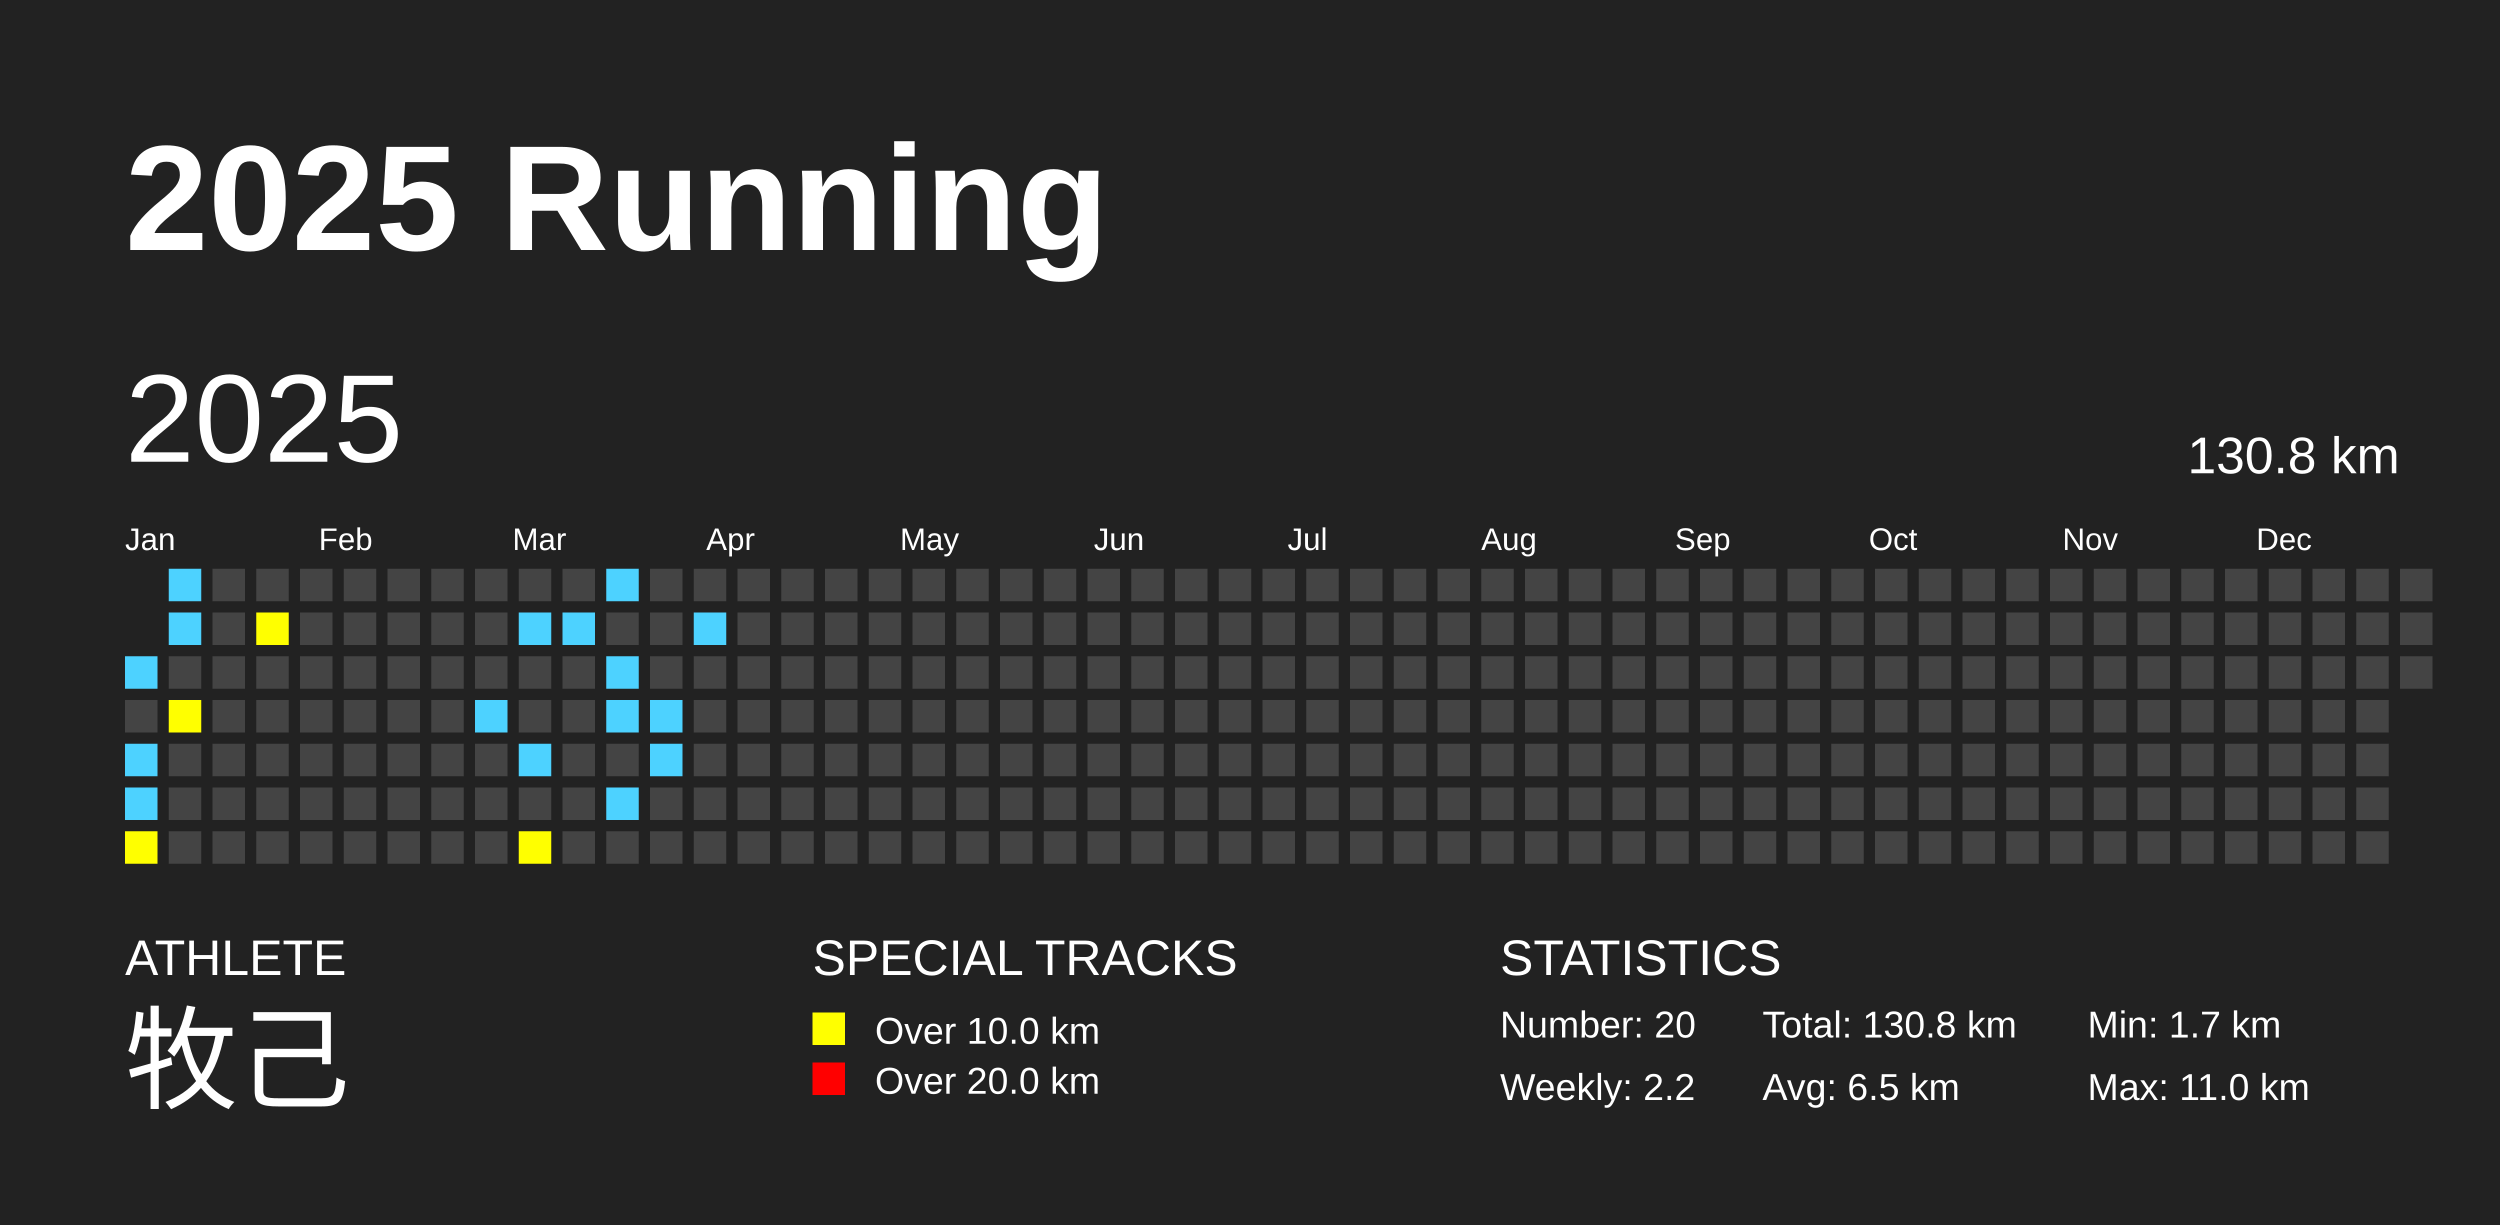
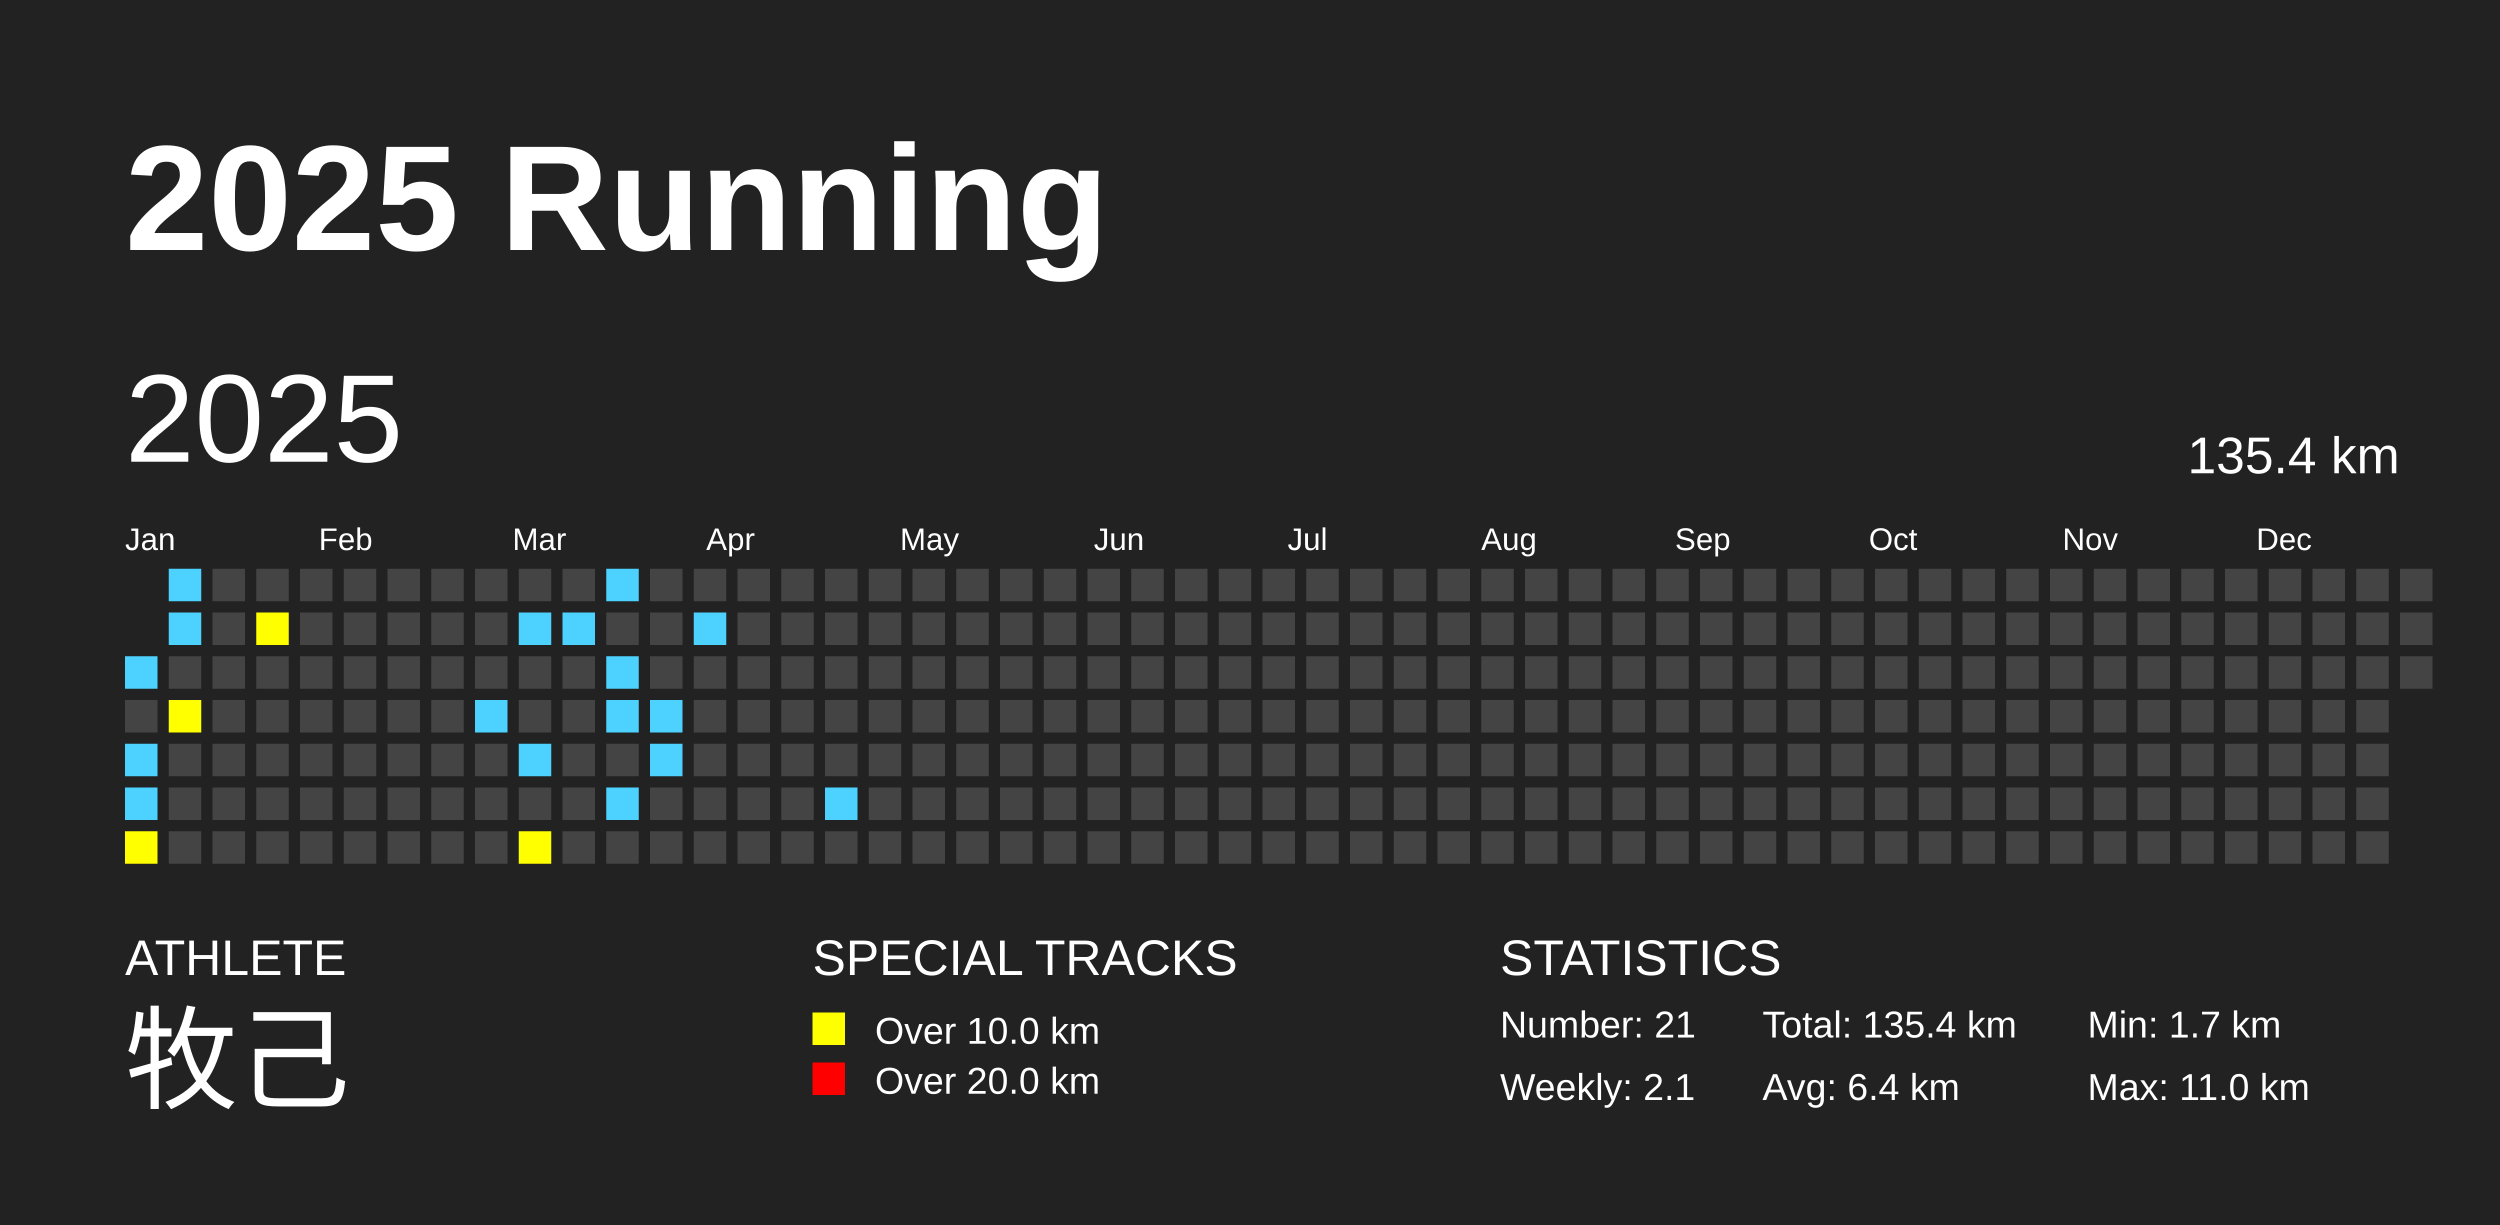
<svg xmlns="http://www.w3.org/2000/svg" baseProfile="full" height="98mm" version="1.1" viewBox="0,0,200,98" width="200mm">
  <defs />
  <rect fill="#222222" height="98" width="200" x="0" y="0" />
  <text fill="#FFFFFF" style="font-size:12px; font-family:Arial; font-weight:bold;" x="10" y="20">2025 Running</text>
  <text fill="#FFFFFF" style="font-size:4px; font-family:Arial" x="10" y="78">ATHLETE</text>
  <text fill="#FFFFFF" style="font-size:9px; font-family:Arial" x="10" y="88">牧己</text>
  <text fill="#FFFFFF" style="font-size:4px; font-family:Arial" x="65" y="78">SPECIAL TRACKS</text>
  <rect fill="yellow" height="2.6" width="2.6" x="65" y="81" />
  <text fill="#FFFFFF" style="font-size:3px; font-family:Arial" x="70" y="83.5">Over 10.0 km</text>
  <rect fill="red" height="2.6" width="2.6" x="65" y="85" />
  <text fill="#FFFFFF" style="font-size:3px; font-family:Arial" x="70" y="87.5">Over 20.0 km</text>
  <text fill="#FFFFFF" style="font-size:4px; font-family:Arial" x="120" y="78">STATISTICS</text>
-   <text fill="#FFFFFF" style="font-size:3px; font-family:Arial" x="120" y="83">Number: 20</text>
-   <text fill="#FFFFFF" style="font-size:3px; font-family:Arial" x="120" y="88">Weekly: 2.2</text>
-   <text fill="#FFFFFF" style="font-size:3px; font-family:Arial" x="141" y="83">Total: 130.8 km</text>
-   <text fill="#FFFFFF" style="font-size:3px; font-family:Arial" x="141" y="88">Avg: 6.5 km</text>
+   <text fill="#FFFFFF" style="font-size:3px; font-family:Arial" x="120" y="83">Number: 21</text>
+   <text fill="#FFFFFF" style="font-size:3px; font-family:Arial" x="120" y="88">Weekly: 2.1</text>
+   <text fill="#FFFFFF" style="font-size:3px; font-family:Arial" x="141" y="83">Total: 135.4 km</text>
+   <text fill="#FFFFFF" style="font-size:3px; font-family:Arial" x="141" y="88">Avg: 6.4 km</text>
  <text fill="#FFFFFF" style="font-size:3px; font-family:Arial" x="167" y="83">Min: 1.7 km</text>
  <text fill="#FFFFFF" style="font-size:3px; font-family:Arial" x="167" y="88">Max: 11.0 km</text>
  <text dominant-baseline="hanging" fill="#FFFFFF" style="font-size:10.0px; font-family:Arial;" x="10" y="30">2025</text>
-   <text dominant-baseline="hanging" fill="#FFFFFF" style="font-size:4.125px; font-family:Arial;" x="175" y="35">130.8 km</text>
+   <text dominant-baseline="hanging" fill="#FFFFFF" style="font-size:4.125px; font-family:Arial;" x="175" y="35">135.4 km</text>
  <text fill="#FFFFFF" style="font-size:2.5px; font-family:Arial" x="10.0" y="44">Jan</text>
  <text fill="#FFFFFF" style="font-size:2.5px; font-family:Arial" x="25.5" y="44">Feb</text>
  <text fill="#FFFFFF" style="font-size:2.5px; font-family:Arial" x="41.0" y="44">Mar</text>
  <text fill="#FFFFFF" style="font-size:2.5px; font-family:Arial" x="56.5" y="44">Apr</text>
  <text fill="#FFFFFF" style="font-size:2.5px; font-family:Arial" x="72.0" y="44">May</text>
  <text fill="#FFFFFF" style="font-size:2.5px; font-family:Arial" x="87.5" y="44">Jun</text>
  <text fill="#FFFFFF" style="font-size:2.5px; font-family:Arial" x="103.0" y="44">Jul</text>
  <text fill="#FFFFFF" style="font-size:2.5px; font-family:Arial" x="118.5" y="44">Aug</text>
  <text fill="#FFFFFF" style="font-size:2.5px; font-family:Arial" x="134.0" y="44">Sep</text>
  <text fill="#FFFFFF" style="font-size:2.5px; font-family:Arial" x="149.5" y="44">Oct</text>
  <text fill="#FFFFFF" style="font-size:2.5px; font-family:Arial" x="165.0" y="44">Nov</text>
  <text fill="#FFFFFF" style="font-size:2.5px; font-family:Arial" x="180.5" y="44">Dec</text>
  <rect fill="#4DD2FF" height="2.6" width="2.6" x="10.0" y="52.5" />
  <rect fill="#444444" height="2.6" width="2.6" x="10.0" y="56.0" />
  <rect fill="#4DD2FF" height="2.6" width="2.6" x="10.0" y="59.5" />
  <rect fill="#4DD2FF" height="2.6" width="2.6" x="10.0" y="63.0" />
  <rect fill="yellow" height="2.6" width="2.6" x="10.0" y="66.5" />
  <rect fill="#4DD2FF" height="2.6" width="2.6" x="13.5" y="45.5" />
  <rect fill="#4DD2FF" height="2.6" width="2.6" x="13.5" y="49.0" />
  <rect fill="#444444" height="2.6" width="2.6" x="13.5" y="52.5" />
  <rect fill="yellow" height="2.6" width="2.6" x="13.5" y="56.0" />
  <rect fill="#444444" height="2.6" width="2.6" x="13.5" y="59.5" />
  <rect fill="#444444" height="2.6" width="2.6" x="13.5" y="63.0" />
  <rect fill="#444444" height="2.6" width="2.6" x="13.5" y="66.5" />
  <rect fill="#444444" height="2.6" width="2.6" x="17.0" y="45.5" />
  <rect fill="#444444" height="2.6" width="2.6" x="17.0" y="49.0" />
  <rect fill="#444444" height="2.6" width="2.6" x="17.0" y="52.5" />
  <rect fill="#444444" height="2.6" width="2.6" x="17.0" y="56.0" />
  <rect fill="#444444" height="2.6" width="2.6" x="17.0" y="59.5" />
  <rect fill="#444444" height="2.6" width="2.6" x="17.0" y="63.0" />
  <rect fill="#444444" height="2.6" width="2.6" x="17.0" y="66.5" />
  <rect fill="#444444" height="2.6" width="2.6" x="20.5" y="45.5" />
  <rect fill="yellow" height="2.6" width="2.6" x="20.5" y="49.0" />
  <rect fill="#444444" height="2.6" width="2.6" x="20.5" y="52.5" />
  <rect fill="#444444" height="2.6" width="2.6" x="20.5" y="56.0" />
  <rect fill="#444444" height="2.6" width="2.6" x="20.5" y="59.5" />
  <rect fill="#444444" height="2.6" width="2.6" x="20.5" y="63.0" />
  <rect fill="#444444" height="2.6" width="2.6" x="20.5" y="66.5" />
  <rect fill="#444444" height="2.6" width="2.6" x="24.0" y="45.5" />
  <rect fill="#444444" height="2.6" width="2.6" x="24.0" y="49.0" />
  <rect fill="#444444" height="2.6" width="2.6" x="24.0" y="52.5" />
  <rect fill="#444444" height="2.6" width="2.6" x="24.0" y="56.0" />
  <rect fill="#444444" height="2.6" width="2.6" x="24.0" y="59.5" />
  <rect fill="#444444" height="2.6" width="2.6" x="24.0" y="63.0" />
  <rect fill="#444444" height="2.6" width="2.6" x="24.0" y="66.5" />
  <rect fill="#444444" height="2.6" width="2.6" x="27.5" y="45.5" />
  <rect fill="#444444" height="2.6" width="2.6" x="27.5" y="49.0" />
  <rect fill="#444444" height="2.6" width="2.6" x="27.5" y="52.5" />
  <rect fill="#444444" height="2.6" width="2.6" x="27.5" y="56.0" />
  <rect fill="#444444" height="2.6" width="2.6" x="27.5" y="59.5" />
  <rect fill="#444444" height="2.6" width="2.6" x="27.5" y="63.0" />
  <rect fill="#444444" height="2.6" width="2.6" x="27.5" y="66.5" />
  <rect fill="#444444" height="2.6" width="2.6" x="31.0" y="45.5" />
  <rect fill="#444444" height="2.6" width="2.6" x="31.0" y="49.0" />
  <rect fill="#444444" height="2.6" width="2.6" x="31.0" y="52.5" />
  <rect fill="#444444" height="2.6" width="2.6" x="31.0" y="56.0" />
  <rect fill="#444444" height="2.6" width="2.6" x="31.0" y="59.5" />
  <rect fill="#444444" height="2.6" width="2.6" x="31.0" y="63.0" />
  <rect fill="#444444" height="2.6" width="2.6" x="31.0" y="66.5" />
  <rect fill="#444444" height="2.6" width="2.6" x="34.5" y="45.5" />
  <rect fill="#444444" height="2.6" width="2.6" x="34.5" y="49.0" />
  <rect fill="#444444" height="2.6" width="2.6" x="34.5" y="52.5" />
  <rect fill="#444444" height="2.6" width="2.6" x="34.5" y="56.0" />
  <rect fill="#444444" height="2.6" width="2.6" x="34.5" y="59.5" />
  <rect fill="#444444" height="2.6" width="2.6" x="34.5" y="63.0" />
  <rect fill="#444444" height="2.6" width="2.6" x="34.5" y="66.5" />
  <rect fill="#444444" height="2.6" width="2.6" x="38.0" y="45.5" />
  <rect fill="#444444" height="2.6" width="2.6" x="38.0" y="49.0" />
  <rect fill="#444444" height="2.6" width="2.6" x="38.0" y="52.5" />
  <rect fill="#4DD2FF" height="2.6" width="2.6" x="38.0" y="56.0" />
  <rect fill="#444444" height="2.6" width="2.6" x="38.0" y="59.5" />
  <rect fill="#444444" height="2.6" width="2.6" x="38.0" y="63.0" />
  <rect fill="#444444" height="2.6" width="2.6" x="38.0" y="66.5" />
  <rect fill="#444444" height="2.6" width="2.6" x="41.5" y="45.5" />
  <rect fill="#4DD2FF" height="2.6" width="2.6" x="41.5" y="49.0" />
  <rect fill="#444444" height="2.6" width="2.6" x="41.5" y="52.5" />
  <rect fill="#444444" height="2.6" width="2.6" x="41.5" y="56.0" />
  <rect fill="#4DD2FF" height="2.6" width="2.6" x="41.5" y="59.5" />
  <rect fill="#444444" height="2.6" width="2.6" x="41.5" y="63.0" />
  <rect fill="yellow" height="2.6" width="2.6" x="41.5" y="66.5" />
  <rect fill="#444444" height="2.6" width="2.6" x="45.0" y="45.5" />
  <rect fill="#4DD2FF" height="2.6" width="2.6" x="45.0" y="49.0" />
  <rect fill="#444444" height="2.6" width="2.6" x="45.0" y="52.5" />
  <rect fill="#444444" height="2.6" width="2.6" x="45.0" y="56.0" />
  <rect fill="#444444" height="2.6" width="2.6" x="45.0" y="59.5" />
  <rect fill="#444444" height="2.6" width="2.6" x="45.0" y="63.0" />
  <rect fill="#444444" height="2.6" width="2.6" x="45.0" y="66.5" />
  <rect fill="#4DD2FF" height="2.6" width="2.6" x="48.5" y="45.5" />
  <rect fill="#444444" height="2.6" width="2.6" x="48.5" y="49.0" />
  <rect fill="#4DD2FF" height="2.6" width="2.6" x="48.5" y="52.5" />
  <rect fill="#4DD2FF" height="2.6" width="2.6" x="48.5" y="56.0" />
  <rect fill="#444444" height="2.6" width="2.6" x="48.5" y="59.5" />
  <rect fill="#4DD2FF" height="2.6" width="2.6" x="48.5" y="63.0" />
  <rect fill="#444444" height="2.6" width="2.6" x="48.5" y="66.5" />
  <rect fill="#444444" height="2.6" width="2.6" x="52.0" y="45.5" />
  <rect fill="#444444" height="2.6" width="2.6" x="52.0" y="49.0" />
  <rect fill="#444444" height="2.6" width="2.6" x="52.0" y="52.5" />
  <rect fill="#4DD2FF" height="2.6" width="2.6" x="52.0" y="56.0" />
  <rect fill="#4DD2FF" height="2.6" width="2.6" x="52.0" y="59.5" />
  <rect fill="#444444" height="2.6" width="2.6" x="52.0" y="63.0" />
  <rect fill="#444444" height="2.6" width="2.6" x="52.0" y="66.5" />
  <rect fill="#444444" height="2.6" width="2.6" x="55.5" y="45.5" />
  <rect fill="#4DD2FF" height="2.6" width="2.6" x="55.5" y="49.0" />
  <rect fill="#444444" height="2.6" width="2.6" x="55.5" y="52.5" />
  <rect fill="#444444" height="2.6" width="2.6" x="55.5" y="56.0" />
  <rect fill="#444444" height="2.6" width="2.6" x="55.5" y="59.5" />
  <rect fill="#444444" height="2.6" width="2.6" x="55.5" y="63.0" />
  <rect fill="#444444" height="2.6" width="2.6" x="55.5" y="66.5" />
  <rect fill="#444444" height="2.6" width="2.6" x="59.0" y="45.5" />
  <rect fill="#444444" height="2.6" width="2.6" x="59.0" y="49.0" />
  <rect fill="#444444" height="2.6" width="2.6" x="59.0" y="52.5" />
  <rect fill="#444444" height="2.6" width="2.6" x="59.0" y="56.0" />
  <rect fill="#444444" height="2.6" width="2.6" x="59.0" y="59.5" />
  <rect fill="#444444" height="2.6" width="2.6" x="59.0" y="63.0" />
  <rect fill="#444444" height="2.6" width="2.6" x="59.0" y="66.5" />
  <rect fill="#444444" height="2.6" width="2.6" x="62.5" y="45.5" />
  <rect fill="#444444" height="2.6" width="2.6" x="62.5" y="49.0" />
  <rect fill="#444444" height="2.6" width="2.6" x="62.5" y="52.5" />
  <rect fill="#444444" height="2.6" width="2.6" x="62.5" y="56.0" />
  <rect fill="#444444" height="2.6" width="2.6" x="62.5" y="59.5" />
  <rect fill="#444444" height="2.6" width="2.6" x="62.5" y="63.0" />
  <rect fill="#444444" height="2.6" width="2.6" x="62.5" y="66.5" />
  <rect fill="#444444" height="2.6" width="2.6" x="66.0" y="45.5" />
  <rect fill="#444444" height="2.6" width="2.6" x="66.0" y="49.0" />
  <rect fill="#444444" height="2.6" width="2.6" x="66.0" y="52.5" />
  <rect fill="#444444" height="2.6" width="2.6" x="66.0" y="56.0" />
  <rect fill="#444444" height="2.6" width="2.6" x="66.0" y="59.5" />
-   <rect fill="#444444" height="2.6" width="2.6" x="66.0" y="63.0" />
+   <rect fill="#4DD2FF" height="2.6" width="2.6" x="66.0" y="63.0" />
  <rect fill="#444444" height="2.6" width="2.6" x="66.0" y="66.5" />
  <rect fill="#444444" height="2.6" width="2.6" x="69.5" y="45.5" />
  <rect fill="#444444" height="2.6" width="2.6" x="69.5" y="49.0" />
  <rect fill="#444444" height="2.6" width="2.6" x="69.5" y="52.5" />
  <rect fill="#444444" height="2.6" width="2.6" x="69.5" y="56.0" />
  <rect fill="#444444" height="2.6" width="2.6" x="69.5" y="59.5" />
  <rect fill="#444444" height="2.6" width="2.6" x="69.5" y="63.0" />
  <rect fill="#444444" height="2.6" width="2.6" x="69.5" y="66.5" />
  <rect fill="#444444" height="2.6" width="2.6" x="73.0" y="45.5" />
  <rect fill="#444444" height="2.6" width="2.6" x="73.0" y="49.0" />
  <rect fill="#444444" height="2.6" width="2.6" x="73.0" y="52.5" />
  <rect fill="#444444" height="2.6" width="2.6" x="73.0" y="56.0" />
  <rect fill="#444444" height="2.6" width="2.6" x="73.0" y="59.5" />
  <rect fill="#444444" height="2.6" width="2.6" x="73.0" y="63.0" />
  <rect fill="#444444" height="2.6" width="2.6" x="73.0" y="66.5" />
  <rect fill="#444444" height="2.6" width="2.6" x="76.5" y="45.5" />
  <rect fill="#444444" height="2.6" width="2.6" x="76.5" y="49.0" />
  <rect fill="#444444" height="2.6" width="2.6" x="76.5" y="52.5" />
  <rect fill="#444444" height="2.6" width="2.6" x="76.5" y="56.0" />
  <rect fill="#444444" height="2.6" width="2.6" x="76.5" y="59.5" />
  <rect fill="#444444" height="2.6" width="2.6" x="76.5" y="63.0" />
  <rect fill="#444444" height="2.6" width="2.6" x="76.5" y="66.5" />
  <rect fill="#444444" height="2.6" width="2.6" x="80.0" y="45.5" />
  <rect fill="#444444" height="2.6" width="2.6" x="80.0" y="49.0" />
  <rect fill="#444444" height="2.6" width="2.6" x="80.0" y="52.5" />
  <rect fill="#444444" height="2.6" width="2.6" x="80.0" y="56.0" />
  <rect fill="#444444" height="2.6" width="2.6" x="80.0" y="59.5" />
  <rect fill="#444444" height="2.6" width="2.6" x="80.0" y="63.0" />
  <rect fill="#444444" height="2.6" width="2.6" x="80.0" y="66.5" />
  <rect fill="#444444" height="2.6" width="2.6" x="83.5" y="45.5" />
  <rect fill="#444444" height="2.6" width="2.6" x="83.5" y="49.0" />
  <rect fill="#444444" height="2.6" width="2.6" x="83.5" y="52.5" />
  <rect fill="#444444" height="2.6" width="2.6" x="83.5" y="56.0" />
  <rect fill="#444444" height="2.6" width="2.6" x="83.5" y="59.5" />
  <rect fill="#444444" height="2.6" width="2.6" x="83.5" y="63.0" />
  <rect fill="#444444" height="2.6" width="2.6" x="83.5" y="66.5" />
  <rect fill="#444444" height="2.6" width="2.6" x="87.0" y="45.5" />
  <rect fill="#444444" height="2.6" width="2.6" x="87.0" y="49.0" />
  <rect fill="#444444" height="2.6" width="2.6" x="87.0" y="52.5" />
  <rect fill="#444444" height="2.6" width="2.6" x="87.0" y="56.0" />
  <rect fill="#444444" height="2.6" width="2.6" x="87.0" y="59.5" />
  <rect fill="#444444" height="2.6" width="2.6" x="87.0" y="63.0" />
  <rect fill="#444444" height="2.6" width="2.6" x="87.0" y="66.5" />
  <rect fill="#444444" height="2.6" width="2.6" x="90.5" y="45.5" />
  <rect fill="#444444" height="2.6" width="2.6" x="90.5" y="49.0" />
  <rect fill="#444444" height="2.6" width="2.6" x="90.5" y="52.5" />
  <rect fill="#444444" height="2.6" width="2.6" x="90.5" y="56.0" />
  <rect fill="#444444" height="2.6" width="2.6" x="90.5" y="59.5" />
  <rect fill="#444444" height="2.6" width="2.6" x="90.5" y="63.0" />
  <rect fill="#444444" height="2.6" width="2.6" x="90.5" y="66.5" />
  <rect fill="#444444" height="2.6" width="2.6" x="94.0" y="45.5" />
  <rect fill="#444444" height="2.6" width="2.6" x="94.0" y="49.0" />
  <rect fill="#444444" height="2.6" width="2.6" x="94.0" y="52.5" />
  <rect fill="#444444" height="2.6" width="2.6" x="94.0" y="56.0" />
  <rect fill="#444444" height="2.6" width="2.6" x="94.0" y="59.5" />
  <rect fill="#444444" height="2.6" width="2.6" x="94.0" y="63.0" />
  <rect fill="#444444" height="2.6" width="2.6" x="94.0" y="66.5" />
  <rect fill="#444444" height="2.6" width="2.6" x="97.5" y="45.5" />
  <rect fill="#444444" height="2.6" width="2.6" x="97.5" y="49.0" />
  <rect fill="#444444" height="2.6" width="2.6" x="97.5" y="52.5" />
  <rect fill="#444444" height="2.6" width="2.6" x="97.5" y="56.0" />
  <rect fill="#444444" height="2.6" width="2.6" x="97.5" y="59.5" />
  <rect fill="#444444" height="2.6" width="2.6" x="97.5" y="63.0" />
  <rect fill="#444444" height="2.6" width="2.6" x="97.5" y="66.5" />
  <rect fill="#444444" height="2.6" width="2.6" x="101.0" y="45.5" />
  <rect fill="#444444" height="2.6" width="2.6" x="101.0" y="49.0" />
  <rect fill="#444444" height="2.6" width="2.6" x="101.0" y="52.5" />
  <rect fill="#444444" height="2.6" width="2.6" x="101.0" y="56.0" />
  <rect fill="#444444" height="2.6" width="2.6" x="101.0" y="59.5" />
  <rect fill="#444444" height="2.6" width="2.6" x="101.0" y="63.0" />
  <rect fill="#444444" height="2.6" width="2.6" x="101.0" y="66.5" />
  <rect fill="#444444" height="2.6" width="2.6" x="104.5" y="45.5" />
  <rect fill="#444444" height="2.6" width="2.6" x="104.5" y="49.0" />
  <rect fill="#444444" height="2.6" width="2.6" x="104.5" y="52.5" />
  <rect fill="#444444" height="2.6" width="2.6" x="104.5" y="56.0" />
  <rect fill="#444444" height="2.6" width="2.6" x="104.5" y="59.5" />
  <rect fill="#444444" height="2.6" width="2.6" x="104.5" y="63.0" />
  <rect fill="#444444" height="2.6" width="2.6" x="104.5" y="66.5" />
  <rect fill="#444444" height="2.6" width="2.6" x="108.0" y="45.5" />
  <rect fill="#444444" height="2.6" width="2.6" x="108.0" y="49.0" />
  <rect fill="#444444" height="2.6" width="2.6" x="108.0" y="52.5" />
  <rect fill="#444444" height="2.6" width="2.6" x="108.0" y="56.0" />
  <rect fill="#444444" height="2.6" width="2.6" x="108.0" y="59.5" />
  <rect fill="#444444" height="2.6" width="2.6" x="108.0" y="63.0" />
  <rect fill="#444444" height="2.6" width="2.6" x="108.0" y="66.5" />
  <rect fill="#444444" height="2.6" width="2.6" x="111.5" y="45.5" />
  <rect fill="#444444" height="2.6" width="2.6" x="111.5" y="49.0" />
  <rect fill="#444444" height="2.6" width="2.6" x="111.5" y="52.5" />
  <rect fill="#444444" height="2.6" width="2.6" x="111.5" y="56.0" />
  <rect fill="#444444" height="2.6" width="2.6" x="111.5" y="59.5" />
  <rect fill="#444444" height="2.6" width="2.6" x="111.5" y="63.0" />
  <rect fill="#444444" height="2.6" width="2.6" x="111.5" y="66.5" />
  <rect fill="#444444" height="2.6" width="2.6" x="115.0" y="45.5" />
  <rect fill="#444444" height="2.6" width="2.6" x="115.0" y="49.0" />
  <rect fill="#444444" height="2.6" width="2.6" x="115.0" y="52.5" />
  <rect fill="#444444" height="2.6" width="2.6" x="115.0" y="56.0" />
  <rect fill="#444444" height="2.6" width="2.6" x="115.0" y="59.5" />
  <rect fill="#444444" height="2.6" width="2.6" x="115.0" y="63.0" />
  <rect fill="#444444" height="2.6" width="2.6" x="115.0" y="66.5" />
  <rect fill="#444444" height="2.6" width="2.6" x="118.5" y="45.5" />
  <rect fill="#444444" height="2.6" width="2.6" x="118.5" y="49.0" />
  <rect fill="#444444" height="2.6" width="2.6" x="118.5" y="52.5" />
  <rect fill="#444444" height="2.6" width="2.6" x="118.5" y="56.0" />
  <rect fill="#444444" height="2.6" width="2.6" x="118.5" y="59.5" />
  <rect fill="#444444" height="2.6" width="2.6" x="118.5" y="63.0" />
  <rect fill="#444444" height="2.6" width="2.6" x="118.5" y="66.5" />
  <rect fill="#444444" height="2.6" width="2.6" x="122.0" y="45.5" />
  <rect fill="#444444" height="2.6" width="2.6" x="122.0" y="49.0" />
  <rect fill="#444444" height="2.6" width="2.6" x="122.0" y="52.5" />
  <rect fill="#444444" height="2.6" width="2.6" x="122.0" y="56.0" />
  <rect fill="#444444" height="2.6" width="2.6" x="122.0" y="59.5" />
  <rect fill="#444444" height="2.6" width="2.6" x="122.0" y="63.0" />
  <rect fill="#444444" height="2.6" width="2.6" x="122.0" y="66.5" />
  <rect fill="#444444" height="2.6" width="2.6" x="125.5" y="45.5" />
  <rect fill="#444444" height="2.6" width="2.6" x="125.5" y="49.0" />
  <rect fill="#444444" height="2.6" width="2.6" x="125.5" y="52.5" />
  <rect fill="#444444" height="2.6" width="2.6" x="125.5" y="56.0" />
  <rect fill="#444444" height="2.6" width="2.6" x="125.5" y="59.5" />
  <rect fill="#444444" height="2.6" width="2.6" x="125.5" y="63.0" />
  <rect fill="#444444" height="2.6" width="2.6" x="125.5" y="66.5" />
  <rect fill="#444444" height="2.6" width="2.6" x="129.0" y="45.5" />
  <rect fill="#444444" height="2.6" width="2.6" x="129.0" y="49.0" />
  <rect fill="#444444" height="2.6" width="2.6" x="129.0" y="52.5" />
  <rect fill="#444444" height="2.6" width="2.6" x="129.0" y="56.0" />
  <rect fill="#444444" height="2.6" width="2.6" x="129.0" y="59.5" />
  <rect fill="#444444" height="2.6" width="2.6" x="129.0" y="63.0" />
  <rect fill="#444444" height="2.6" width="2.6" x="129.0" y="66.5" />
  <rect fill="#444444" height="2.6" width="2.6" x="132.5" y="45.5" />
  <rect fill="#444444" height="2.6" width="2.6" x="132.5" y="49.0" />
  <rect fill="#444444" height="2.6" width="2.6" x="132.5" y="52.5" />
  <rect fill="#444444" height="2.6" width="2.6" x="132.5" y="56.0" />
  <rect fill="#444444" height="2.6" width="2.6" x="132.5" y="59.5" />
  <rect fill="#444444" height="2.6" width="2.6" x="132.5" y="63.0" />
  <rect fill="#444444" height="2.6" width="2.6" x="132.5" y="66.5" />
  <rect fill="#444444" height="2.6" width="2.6" x="136.0" y="45.5" />
  <rect fill="#444444" height="2.6" width="2.6" x="136.0" y="49.0" />
  <rect fill="#444444" height="2.6" width="2.6" x="136.0" y="52.5" />
  <rect fill="#444444" height="2.6" width="2.6" x="136.0" y="56.0" />
  <rect fill="#444444" height="2.6" width="2.6" x="136.0" y="59.5" />
  <rect fill="#444444" height="2.6" width="2.6" x="136.0" y="63.0" />
  <rect fill="#444444" height="2.6" width="2.6" x="136.0" y="66.5" />
  <rect fill="#444444" height="2.6" width="2.6" x="139.5" y="45.5" />
  <rect fill="#444444" height="2.6" width="2.6" x="139.5" y="49.0" />
  <rect fill="#444444" height="2.6" width="2.6" x="139.5" y="52.5" />
  <rect fill="#444444" height="2.6" width="2.6" x="139.5" y="56.0" />
  <rect fill="#444444" height="2.6" width="2.6" x="139.5" y="59.5" />
  <rect fill="#444444" height="2.6" width="2.6" x="139.5" y="63.0" />
  <rect fill="#444444" height="2.6" width="2.6" x="139.5" y="66.5" />
  <rect fill="#444444" height="2.6" width="2.6" x="143.0" y="45.5" />
  <rect fill="#444444" height="2.6" width="2.6" x="143.0" y="49.0" />
  <rect fill="#444444" height="2.6" width="2.6" x="143.0" y="52.5" />
  <rect fill="#444444" height="2.6" width="2.6" x="143.0" y="56.0" />
  <rect fill="#444444" height="2.6" width="2.6" x="143.0" y="59.5" />
  <rect fill="#444444" height="2.6" width="2.6" x="143.0" y="63.0" />
  <rect fill="#444444" height="2.6" width="2.6" x="143.0" y="66.5" />
  <rect fill="#444444" height="2.6" width="2.6" x="146.5" y="45.5" />
  <rect fill="#444444" height="2.6" width="2.6" x="146.5" y="49.0" />
  <rect fill="#444444" height="2.6" width="2.6" x="146.5" y="52.5" />
  <rect fill="#444444" height="2.6" width="2.6" x="146.5" y="56.0" />
  <rect fill="#444444" height="2.6" width="2.6" x="146.5" y="59.5" />
  <rect fill="#444444" height="2.6" width="2.6" x="146.5" y="63.0" />
  <rect fill="#444444" height="2.6" width="2.6" x="146.5" y="66.5" />
  <rect fill="#444444" height="2.6" width="2.6" x="150.0" y="45.5" />
  <rect fill="#444444" height="2.6" width="2.6" x="150.0" y="49.0" />
  <rect fill="#444444" height="2.6" width="2.6" x="150.0" y="52.5" />
  <rect fill="#444444" height="2.6" width="2.6" x="150.0" y="56.0" />
  <rect fill="#444444" height="2.6" width="2.6" x="150.0" y="59.5" />
  <rect fill="#444444" height="2.6" width="2.6" x="150.0" y="63.0" />
  <rect fill="#444444" height="2.6" width="2.6" x="150.0" y="66.5" />
  <rect fill="#444444" height="2.6" width="2.6" x="153.5" y="45.5" />
  <rect fill="#444444" height="2.6" width="2.6" x="153.5" y="49.0" />
  <rect fill="#444444" height="2.6" width="2.6" x="153.5" y="52.5" />
  <rect fill="#444444" height="2.6" width="2.6" x="153.5" y="56.0" />
  <rect fill="#444444" height="2.6" width="2.6" x="153.5" y="59.5" />
  <rect fill="#444444" height="2.6" width="2.6" x="153.5" y="63.0" />
  <rect fill="#444444" height="2.6" width="2.6" x="153.5" y="66.5" />
  <rect fill="#444444" height="2.6" width="2.6" x="157.0" y="45.5" />
  <rect fill="#444444" height="2.6" width="2.6" x="157.0" y="49.0" />
  <rect fill="#444444" height="2.6" width="2.6" x="157.0" y="52.5" />
  <rect fill="#444444" height="2.6" width="2.6" x="157.0" y="56.0" />
  <rect fill="#444444" height="2.6" width="2.6" x="157.0" y="59.5" />
  <rect fill="#444444" height="2.6" width="2.6" x="157.0" y="63.0" />
  <rect fill="#444444" height="2.6" width="2.6" x="157.0" y="66.5" />
  <rect fill="#444444" height="2.6" width="2.6" x="160.5" y="45.5" />
  <rect fill="#444444" height="2.6" width="2.6" x="160.5" y="49.0" />
  <rect fill="#444444" height="2.6" width="2.6" x="160.5" y="52.5" />
  <rect fill="#444444" height="2.6" width="2.6" x="160.5" y="56.0" />
  <rect fill="#444444" height="2.6" width="2.6" x="160.5" y="59.5" />
  <rect fill="#444444" height="2.6" width="2.6" x="160.5" y="63.0" />
  <rect fill="#444444" height="2.6" width="2.6" x="160.5" y="66.5" />
  <rect fill="#444444" height="2.6" width="2.6" x="164.0" y="45.5" />
  <rect fill="#444444" height="2.6" width="2.6" x="164.0" y="49.0" />
  <rect fill="#444444" height="2.6" width="2.6" x="164.0" y="52.5" />
  <rect fill="#444444" height="2.6" width="2.6" x="164.0" y="56.0" />
  <rect fill="#444444" height="2.6" width="2.6" x="164.0" y="59.5" />
  <rect fill="#444444" height="2.6" width="2.6" x="164.0" y="63.0" />
  <rect fill="#444444" height="2.6" width="2.6" x="164.0" y="66.5" />
  <rect fill="#444444" height="2.6" width="2.6" x="167.5" y="45.5" />
  <rect fill="#444444" height="2.6" width="2.6" x="167.5" y="49.0" />
  <rect fill="#444444" height="2.6" width="2.6" x="167.5" y="52.5" />
  <rect fill="#444444" height="2.6" width="2.6" x="167.5" y="56.0" />
  <rect fill="#444444" height="2.6" width="2.6" x="167.5" y="59.5" />
  <rect fill="#444444" height="2.6" width="2.6" x="167.5" y="63.0" />
  <rect fill="#444444" height="2.6" width="2.6" x="167.5" y="66.5" />
  <rect fill="#444444" height="2.6" width="2.6" x="171.0" y="45.5" />
  <rect fill="#444444" height="2.6" width="2.6" x="171.0" y="49.0" />
  <rect fill="#444444" height="2.6" width="2.6" x="171.0" y="52.5" />
  <rect fill="#444444" height="2.6" width="2.6" x="171.0" y="56.0" />
  <rect fill="#444444" height="2.6" width="2.6" x="171.0" y="59.5" />
  <rect fill="#444444" height="2.6" width="2.6" x="171.0" y="63.0" />
  <rect fill="#444444" height="2.6" width="2.6" x="171.0" y="66.5" />
  <rect fill="#444444" height="2.6" width="2.6" x="174.5" y="45.5" />
  <rect fill="#444444" height="2.6" width="2.6" x="174.5" y="49.0" />
  <rect fill="#444444" height="2.6" width="2.6" x="174.5" y="52.5" />
  <rect fill="#444444" height="2.6" width="2.6" x="174.5" y="56.0" />
  <rect fill="#444444" height="2.6" width="2.6" x="174.5" y="59.5" />
  <rect fill="#444444" height="2.6" width="2.6" x="174.5" y="63.0" />
  <rect fill="#444444" height="2.6" width="2.6" x="174.5" y="66.5" />
  <rect fill="#444444" height="2.6" width="2.6" x="178.0" y="45.5" />
  <rect fill="#444444" height="2.6" width="2.6" x="178.0" y="49.0" />
  <rect fill="#444444" height="2.6" width="2.6" x="178.0" y="52.5" />
  <rect fill="#444444" height="2.6" width="2.6" x="178.0" y="56.0" />
  <rect fill="#444444" height="2.6" width="2.6" x="178.0" y="59.5" />
  <rect fill="#444444" height="2.6" width="2.6" x="178.0" y="63.0" />
  <rect fill="#444444" height="2.6" width="2.6" x="178.0" y="66.5" />
  <rect fill="#444444" height="2.6" width="2.6" x="181.5" y="45.5" />
  <rect fill="#444444" height="2.6" width="2.6" x="181.5" y="49.0" />
  <rect fill="#444444" height="2.6" width="2.6" x="181.5" y="52.5" />
  <rect fill="#444444" height="2.6" width="2.6" x="181.5" y="56.0" />
  <rect fill="#444444" height="2.6" width="2.6" x="181.5" y="59.5" />
  <rect fill="#444444" height="2.6" width="2.6" x="181.5" y="63.0" />
  <rect fill="#444444" height="2.6" width="2.6" x="181.5" y="66.5" />
  <rect fill="#444444" height="2.6" width="2.6" x="185.0" y="45.5" />
  <rect fill="#444444" height="2.6" width="2.6" x="185.0" y="49.0" />
  <rect fill="#444444" height="2.6" width="2.6" x="185.0" y="52.5" />
  <rect fill="#444444" height="2.6" width="2.6" x="185.0" y="56.0" />
  <rect fill="#444444" height="2.6" width="2.6" x="185.0" y="59.5" />
  <rect fill="#444444" height="2.6" width="2.6" x="185.0" y="63.0" />
  <rect fill="#444444" height="2.6" width="2.6" x="185.0" y="66.5" />
  <rect fill="#444444" height="2.6" width="2.6" x="188.5" y="45.5" />
  <rect fill="#444444" height="2.6" width="2.6" x="188.5" y="49.0" />
  <rect fill="#444444" height="2.6" width="2.6" x="188.5" y="52.5" />
  <rect fill="#444444" height="2.6" width="2.6" x="188.5" y="56.0" />
  <rect fill="#444444" height="2.6" width="2.6" x="188.5" y="59.5" />
  <rect fill="#444444" height="2.6" width="2.6" x="188.5" y="63.0" />
  <rect fill="#444444" height="2.6" width="2.6" x="188.5" y="66.5" />
  <rect fill="#444444" height="2.6" width="2.6" x="192.0" y="45.5" />
  <rect fill="#444444" height="2.6" width="2.6" x="192.0" y="49.0" />
  <rect fill="#444444" height="2.6" width="2.6" x="192.0" y="52.5" />
</svg>
